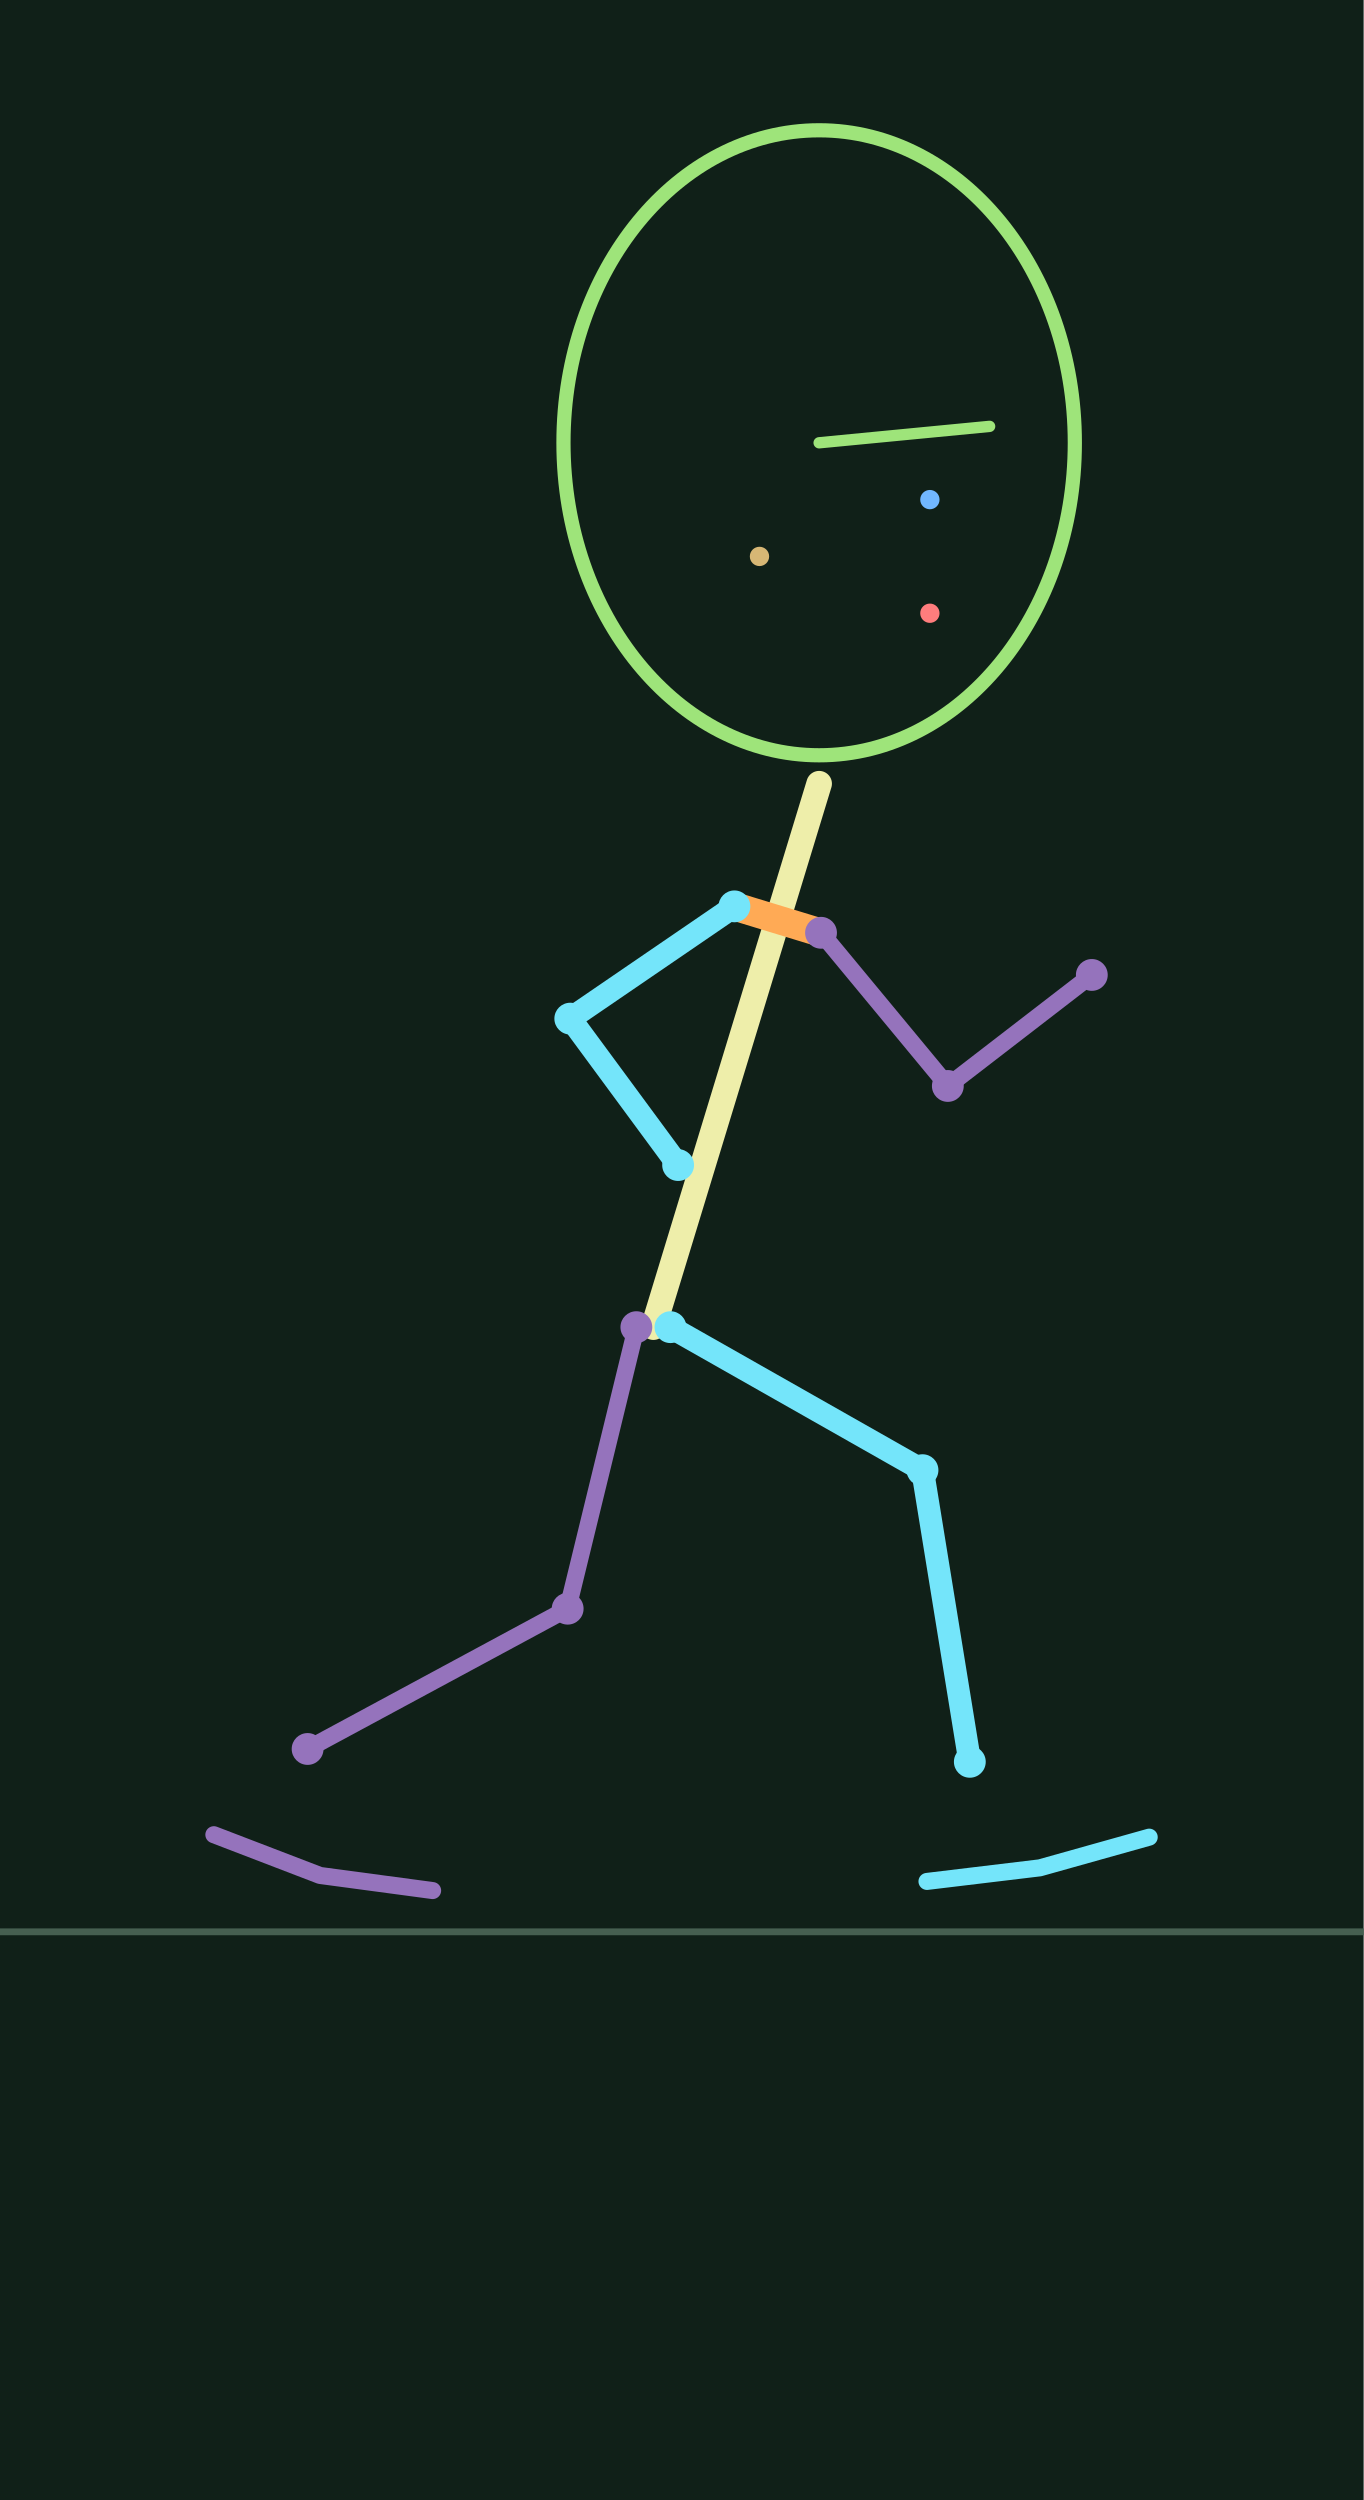
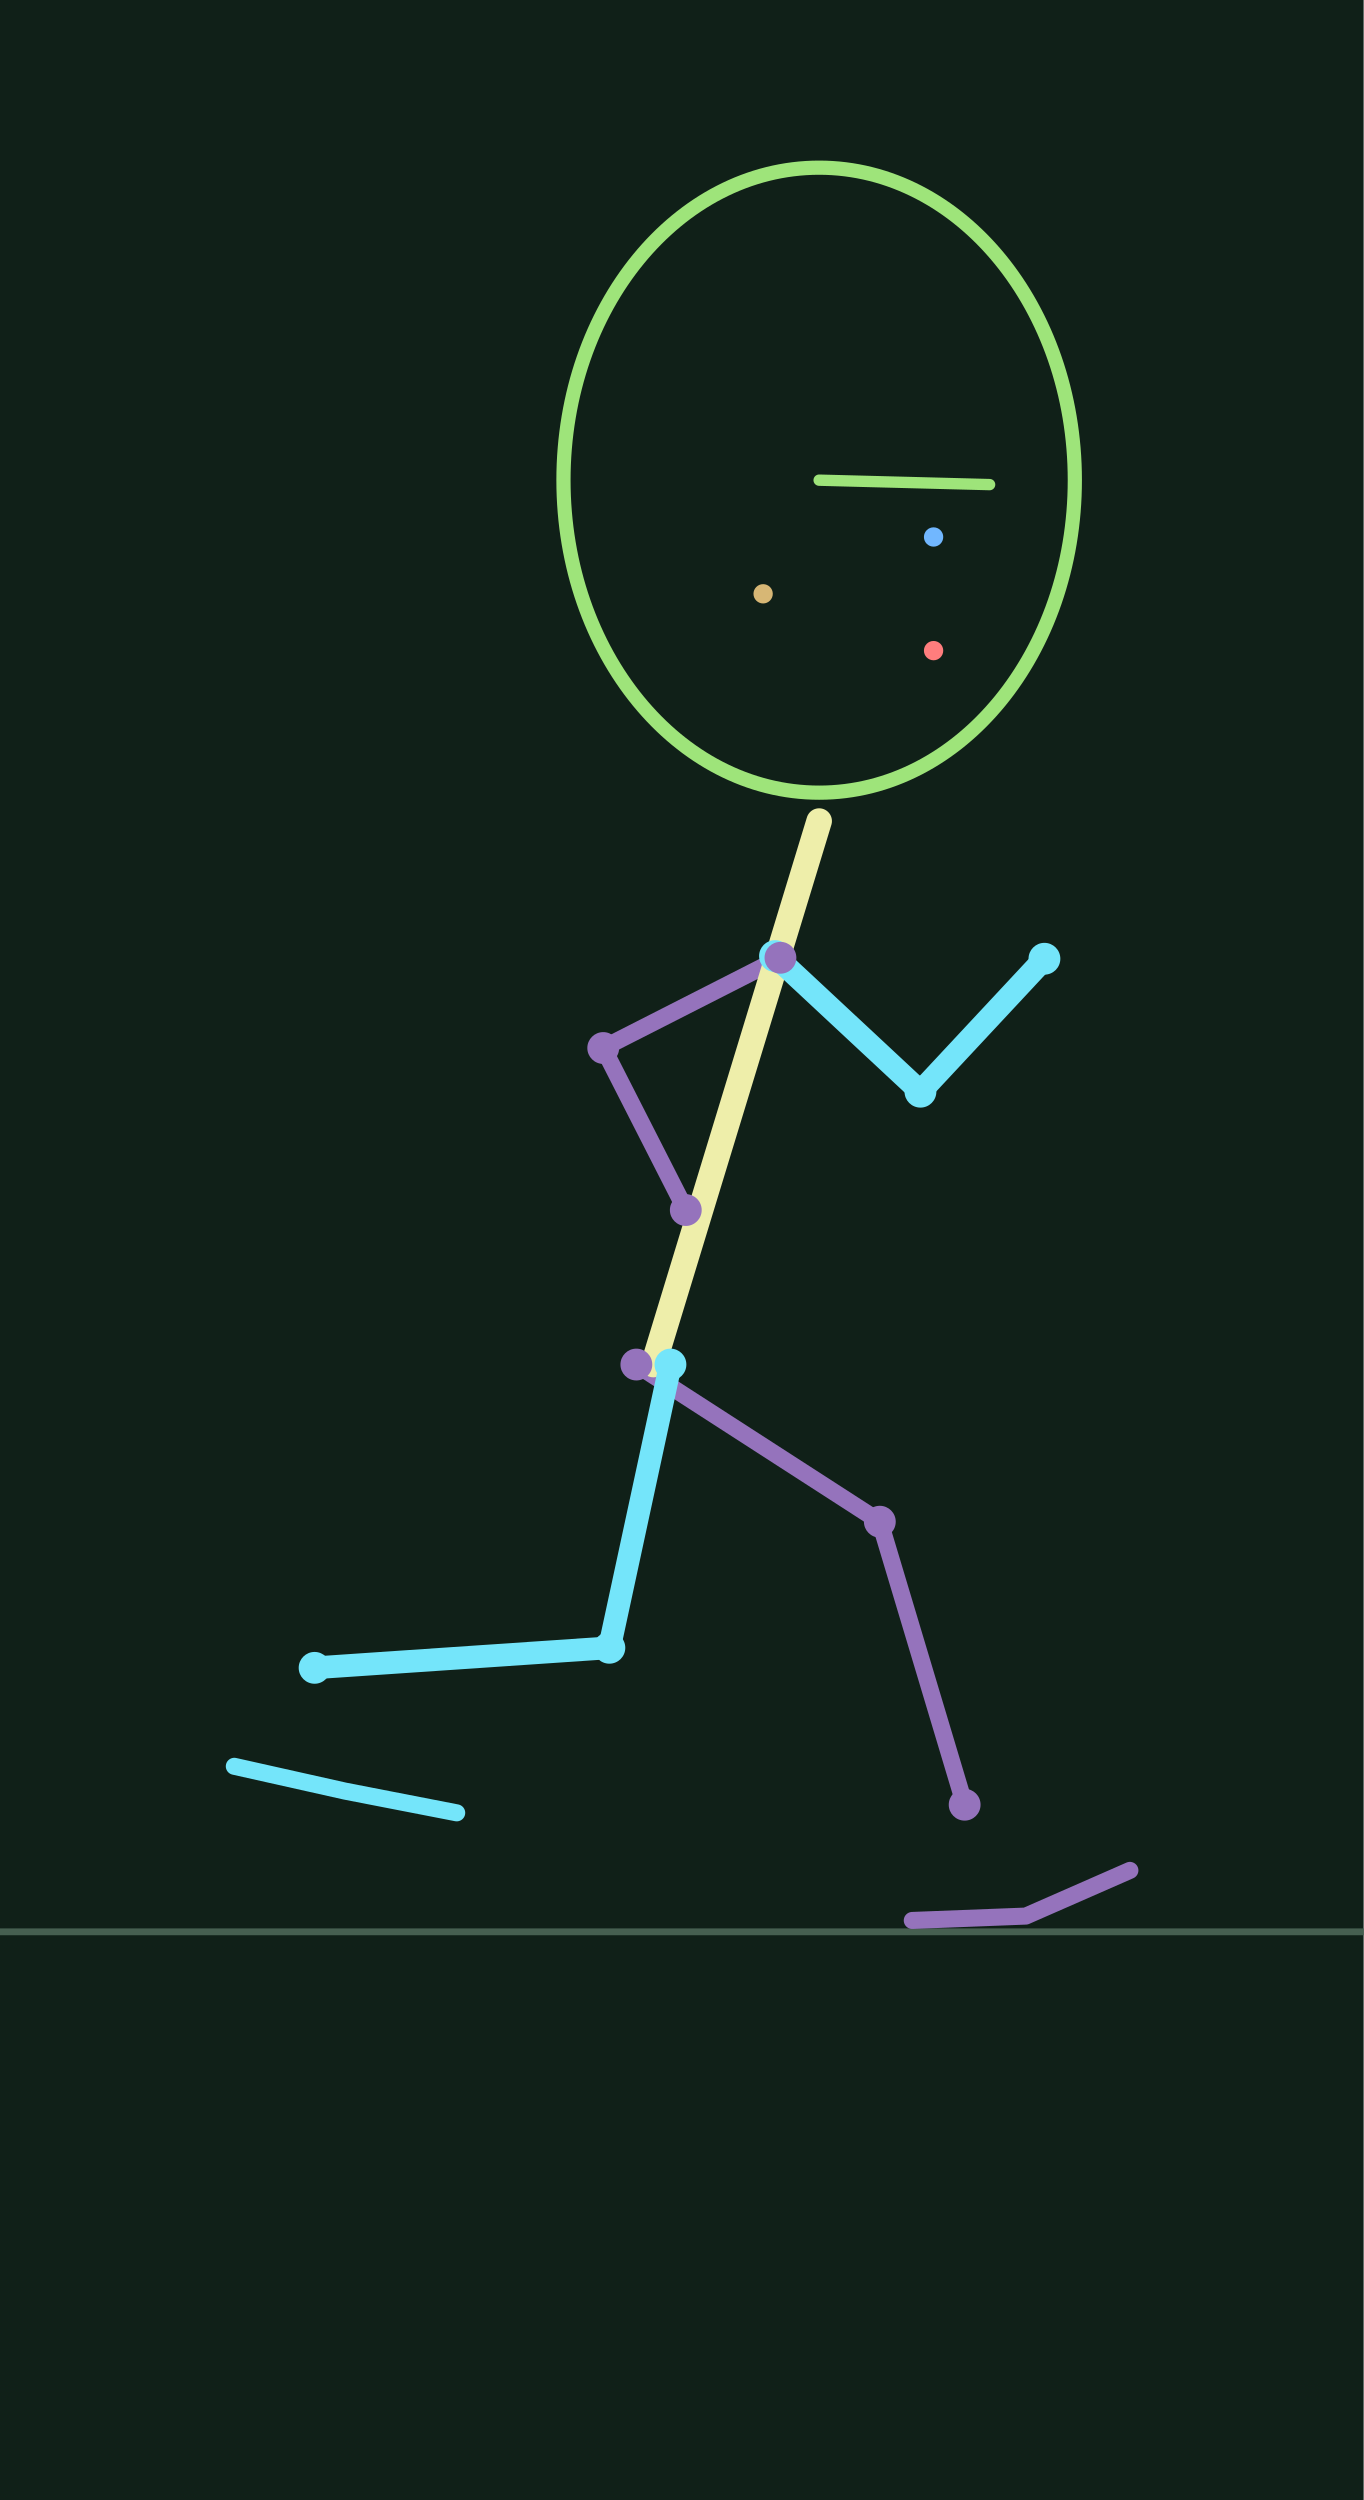
<svg xmlns="http://www.w3.org/2000/svg" width="240" height="440" viewBox="0 0 24 44">
  <rect width="100%" height="100%" fill="#102018" />
  <path d="M0 34H24" stroke="#465f50" stroke-width=".12" />
-   <polyline points="11.200,23.358 9.991,28.313 5.414,30.782" fill="none" stroke="#9573bc" stroke-width="0.3" stroke-linecap="round" stroke-linejoin="round" />
-   <polyline points="14.450,16.417 16.682,19.113 19.216,17.159" fill="none" stroke="#9573bc" stroke-width="0.3" stroke-linecap="round" stroke-linejoin="round" />
-   <polyline points="11.500,23.358 14.417,13.793" fill="none" stroke="#eeeeaa" stroke-width="0.45" stroke-linecap="round" stroke-linejoin="round" />
-   <polyline points="12.926,15.952 14.450,16.417" fill="none" stroke="#ffaa55" stroke-width="0.5" stroke-linecap="round" stroke-linejoin="round" />
-   <polyline points="11.800,23.358 16.236,25.875 17.069,31.008" fill="none" stroke="#74e5fa" stroke-width="0.4" stroke-linecap="round" stroke-linejoin="round" />
-   <polyline points="12.926,15.952 10.037,17.928 11.935,20.505" fill="none" stroke="#74e5fa" stroke-width="0.4" stroke-linecap="round" stroke-linejoin="round" />
-   <polyline points="16.315,33.113 18.301,32.874 20.226,32.334" fill="none" stroke="#74e5fa" stroke-width="0.3" stroke-linecap="round" stroke-linejoin="round" />
-   <polyline points="3.764,32.291 5.632,33.008 7.614,33.274" fill="none" stroke="#9573bc" stroke-width="0.3" stroke-linecap="round" stroke-linejoin="round" />
-   <circle cx="11.800" cy="23.358" r=".28" fill="#74e5fa" />
-   <circle cx="16.236" cy="25.875" r=".28" fill="#74e5fa" />
-   <circle cx="17.069" cy="31.008" r=".28" fill="#74e5fa" />
-   <circle cx="12.926" cy="15.952" r=".28" fill="#74e5fa" />
-   <circle cx="10.037" cy="17.928" r=".28" fill="#74e5fa" />
-   <circle cx="11.935" cy="20.505" r=".28" fill="#74e5fa" />
-   <circle cx="11.200" cy="23.358" r=".28" fill="#9573bc" />
-   <circle cx="9.991" cy="28.313" r=".28" fill="#9573bc" />
-   <circle cx="5.414" cy="30.782" r=".28" fill="#9573bc" />
-   <circle cx="14.450" cy="16.417" r=".28" fill="#9573bc" />
-   <circle cx="16.682" cy="19.113" r=".28" fill="#9573bc" />
-   <circle cx="19.216" cy="17.159" r=".28" fill="#9573bc" />
-   <ellipse cx="14.417" cy="7.793" rx="4.5" ry="5.5" fill="none" stroke="#9ee47a" stroke-width=".25" />
-   <circle cx="16.366" cy="8.793" r=".17" fill="#71b7ff" />
-   <circle cx="16.366" cy="10.793" r=".17" fill="#ff7d7d" />
-   <circle cx="13.367" cy="9.793" r=".17" fill="#d7b775" />
-   <polyline points="14.417,7.793 17.417,7.504" fill="none" stroke="#9ee47a" stroke-width="0.2" stroke-linecap="round" stroke-linejoin="round" />
+   <polyline points="11.200,24.016 15.485,26.782 16.978,31.763" fill="none" stroke="#9573bc" stroke-width="0.3" stroke-linecap="round" stroke-linejoin="round" />
+   <polyline points="13.736,16.857 10.617,18.445 12.070,21.297" fill="none" stroke="#9573bc" stroke-width="0.3" stroke-linecap="round" stroke-linejoin="round" />
+   <polyline points="11.500,24.016 14.417,14.451" fill="none" stroke="#eeeeaa" stroke-width="0.45" stroke-linecap="round" stroke-linejoin="round" />
+   <polyline points="13.640,16.827 13.736,16.857" fill="none" stroke="#ffaa55" stroke-width="0.5" stroke-linecap="round" stroke-linejoin="round" />
+   <polyline points="11.800,24.016 10.725,29.001 5.537,29.354" fill="none" stroke="#74e5fa" stroke-width="0.4" stroke-linecap="round" stroke-linejoin="round" />
+   <polyline points="13.640,16.827 16.200,19.214 18.382,16.874" fill="none" stroke="#74e5fa" stroke-width="0.4" stroke-linecap="round" stroke-linejoin="round" />
+   <polyline points="4.124,31.087 6.075,31.524 8.038,31.906" fill="none" stroke="#74e5fa" stroke-width="0.3" stroke-linecap="round" stroke-linejoin="round" />
+   <polyline points="16.056,33.800 18.054,33.723 19.886,32.919" fill="none" stroke="#9573bc" stroke-width="0.3" stroke-linecap="round" stroke-linejoin="round" />
+   <circle cx="11.800" cy="24.016" r=".28" fill="#74e5fa" />
+   <circle cx="10.725" cy="29.001" r=".28" fill="#74e5fa" />
+   <circle cx="5.537" cy="29.354" r=".28" fill="#74e5fa" />
+   <circle cx="13.640" cy="16.827" r=".28" fill="#74e5fa" />
+   <circle cx="16.200" cy="19.214" r=".28" fill="#74e5fa" />
+   <circle cx="18.382" cy="16.874" r=".28" fill="#74e5fa" />
+   <circle cx="11.200" cy="24.016" r=".28" fill="#9573bc" />
+   <circle cx="15.485" cy="26.782" r=".28" fill="#9573bc" />
+   <circle cx="16.978" cy="31.763" r=".28" fill="#9573bc" />
+   <circle cx="13.736" cy="16.857" r=".28" fill="#9573bc" />
+   <circle cx="10.617" cy="18.445" r=".28" fill="#9573bc" />
+   <circle cx="12.070" cy="21.297" r=".28" fill="#9573bc" />
+   <ellipse cx="14.417" cy="8.451" rx="4.5" ry="5.5" fill="none" stroke="#9ee47a" stroke-width=".25" />
+   <circle cx="16.431" cy="9.451" r=".17" fill="#71b7ff" />
+   <circle cx="16.431" cy="11.451" r=".17" fill="#ff7d7d" />
+   <circle cx="13.431" cy="10.451" r=".17" fill="#d7b775" />
+   <polyline points="14.417,8.451 17.417,8.529" fill="none" stroke="#9ee47a" stroke-width="0.2" stroke-linecap="round" stroke-linejoin="round" />
</svg>
